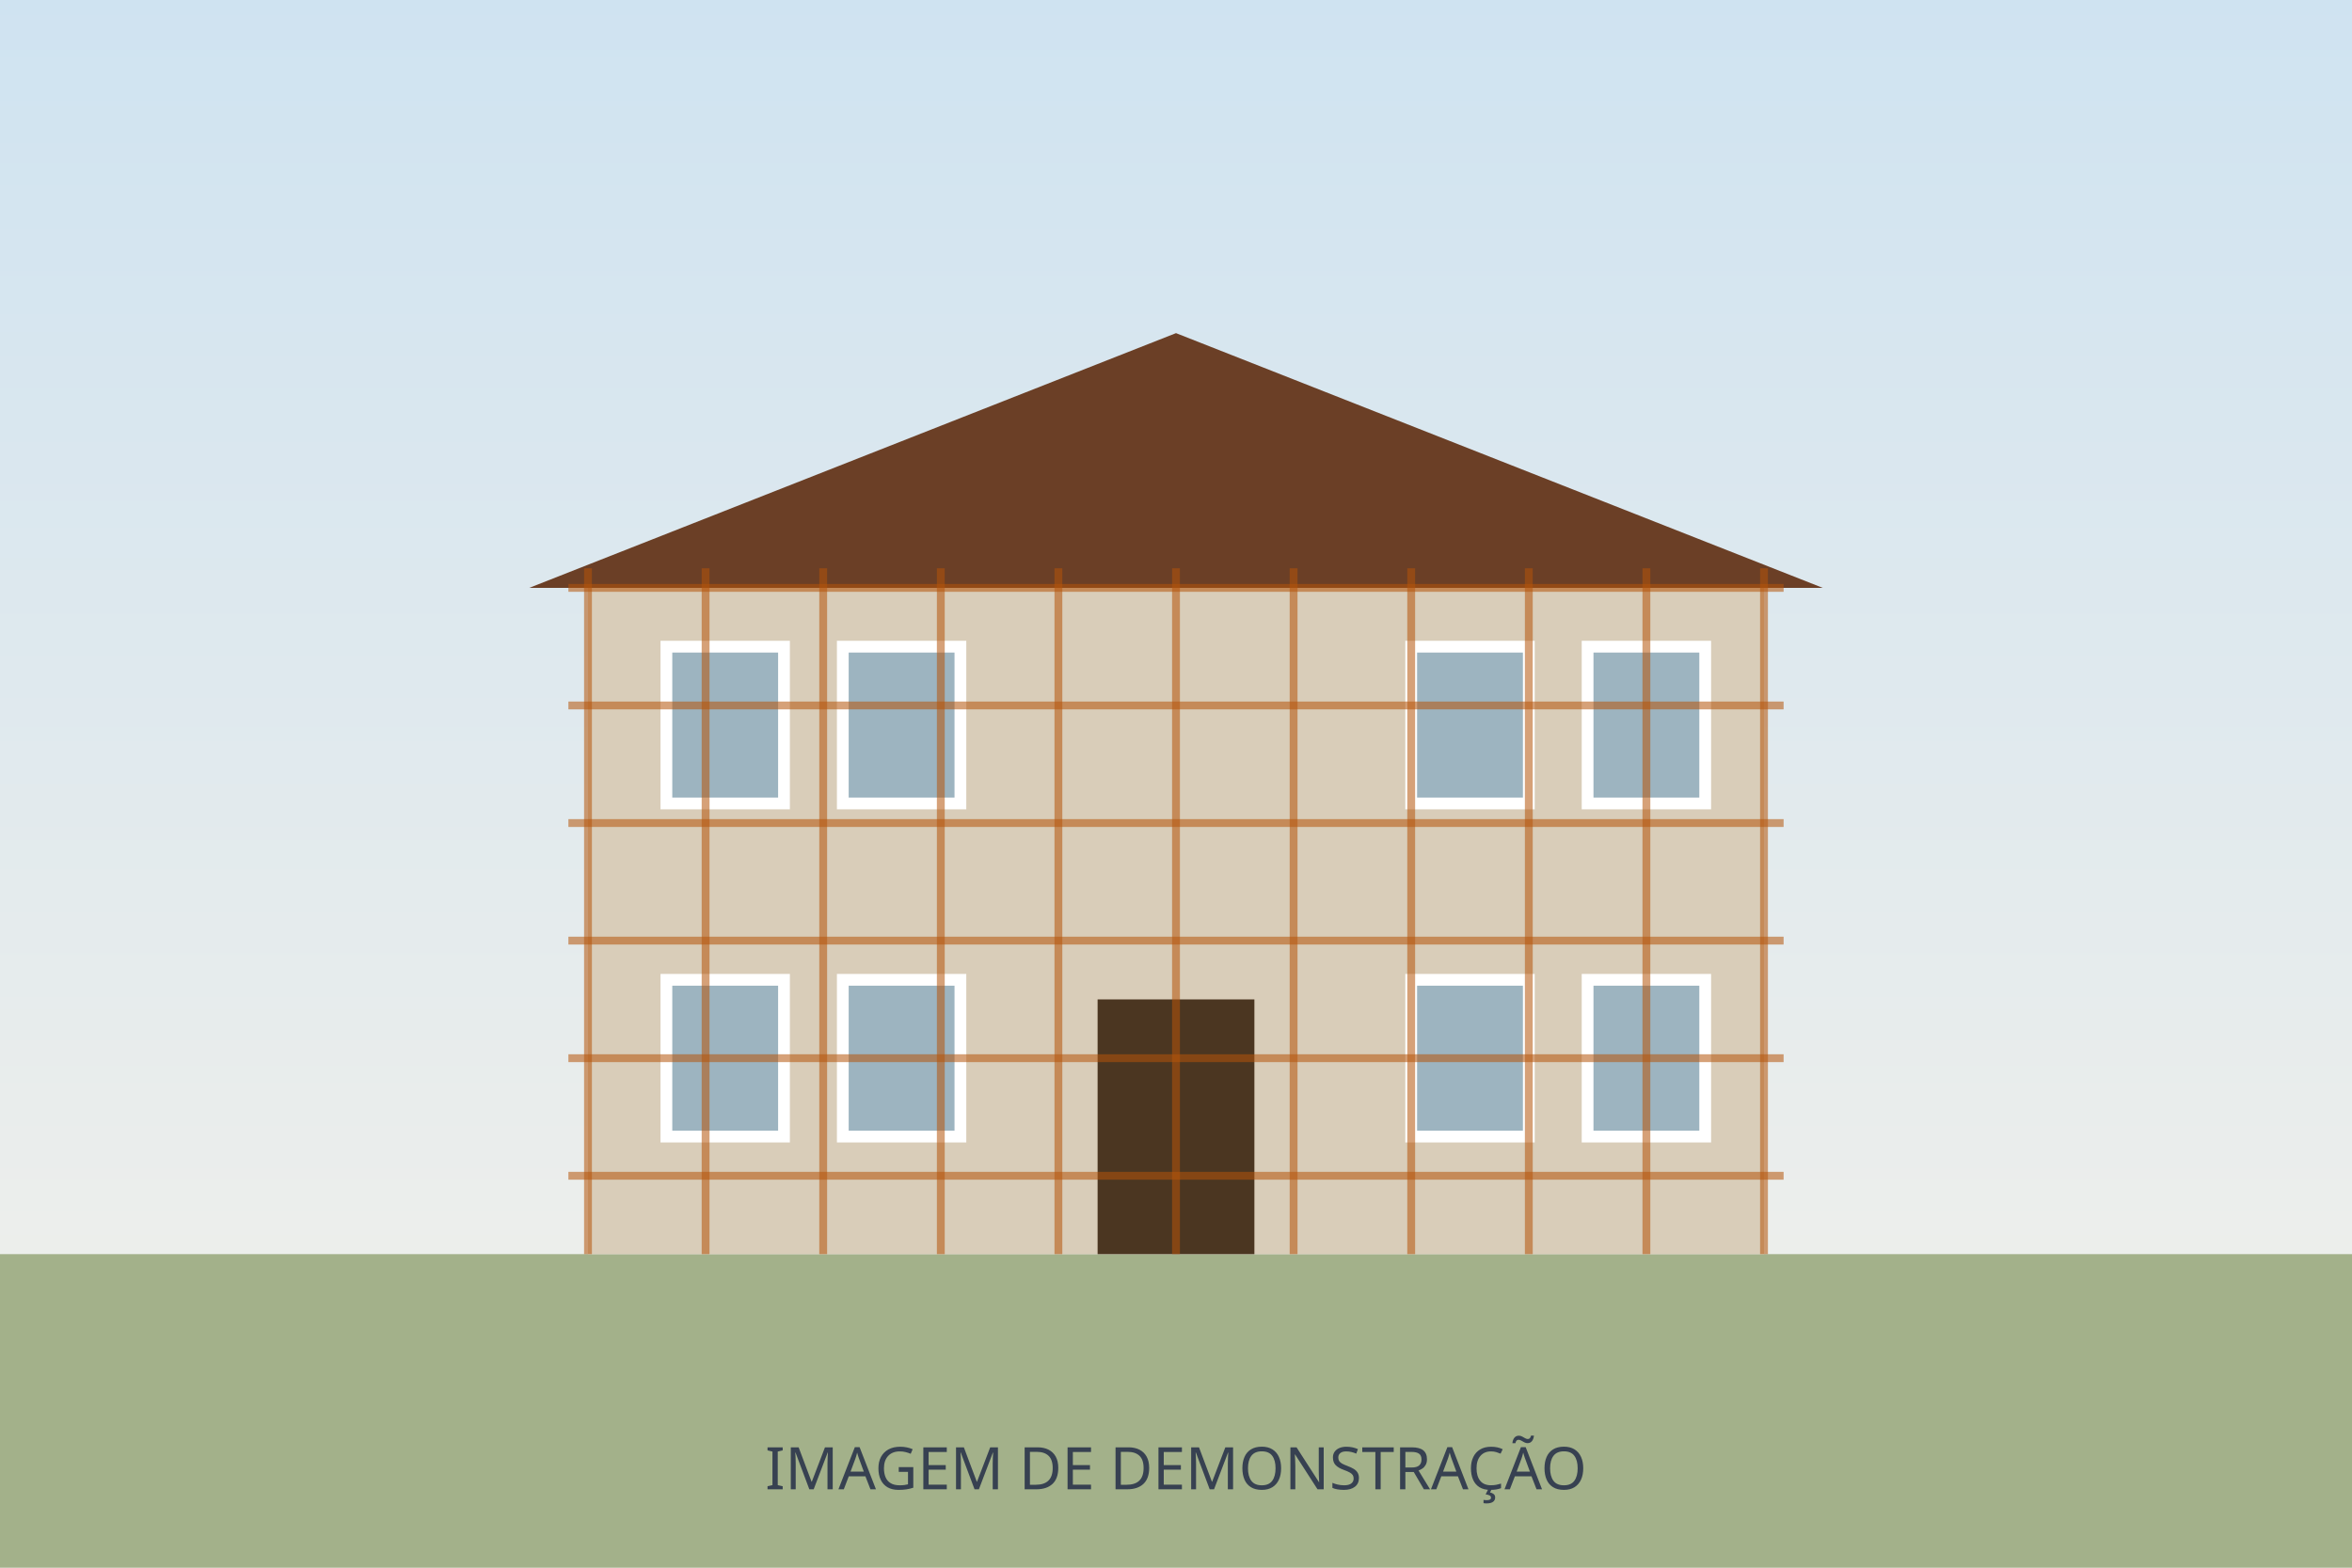
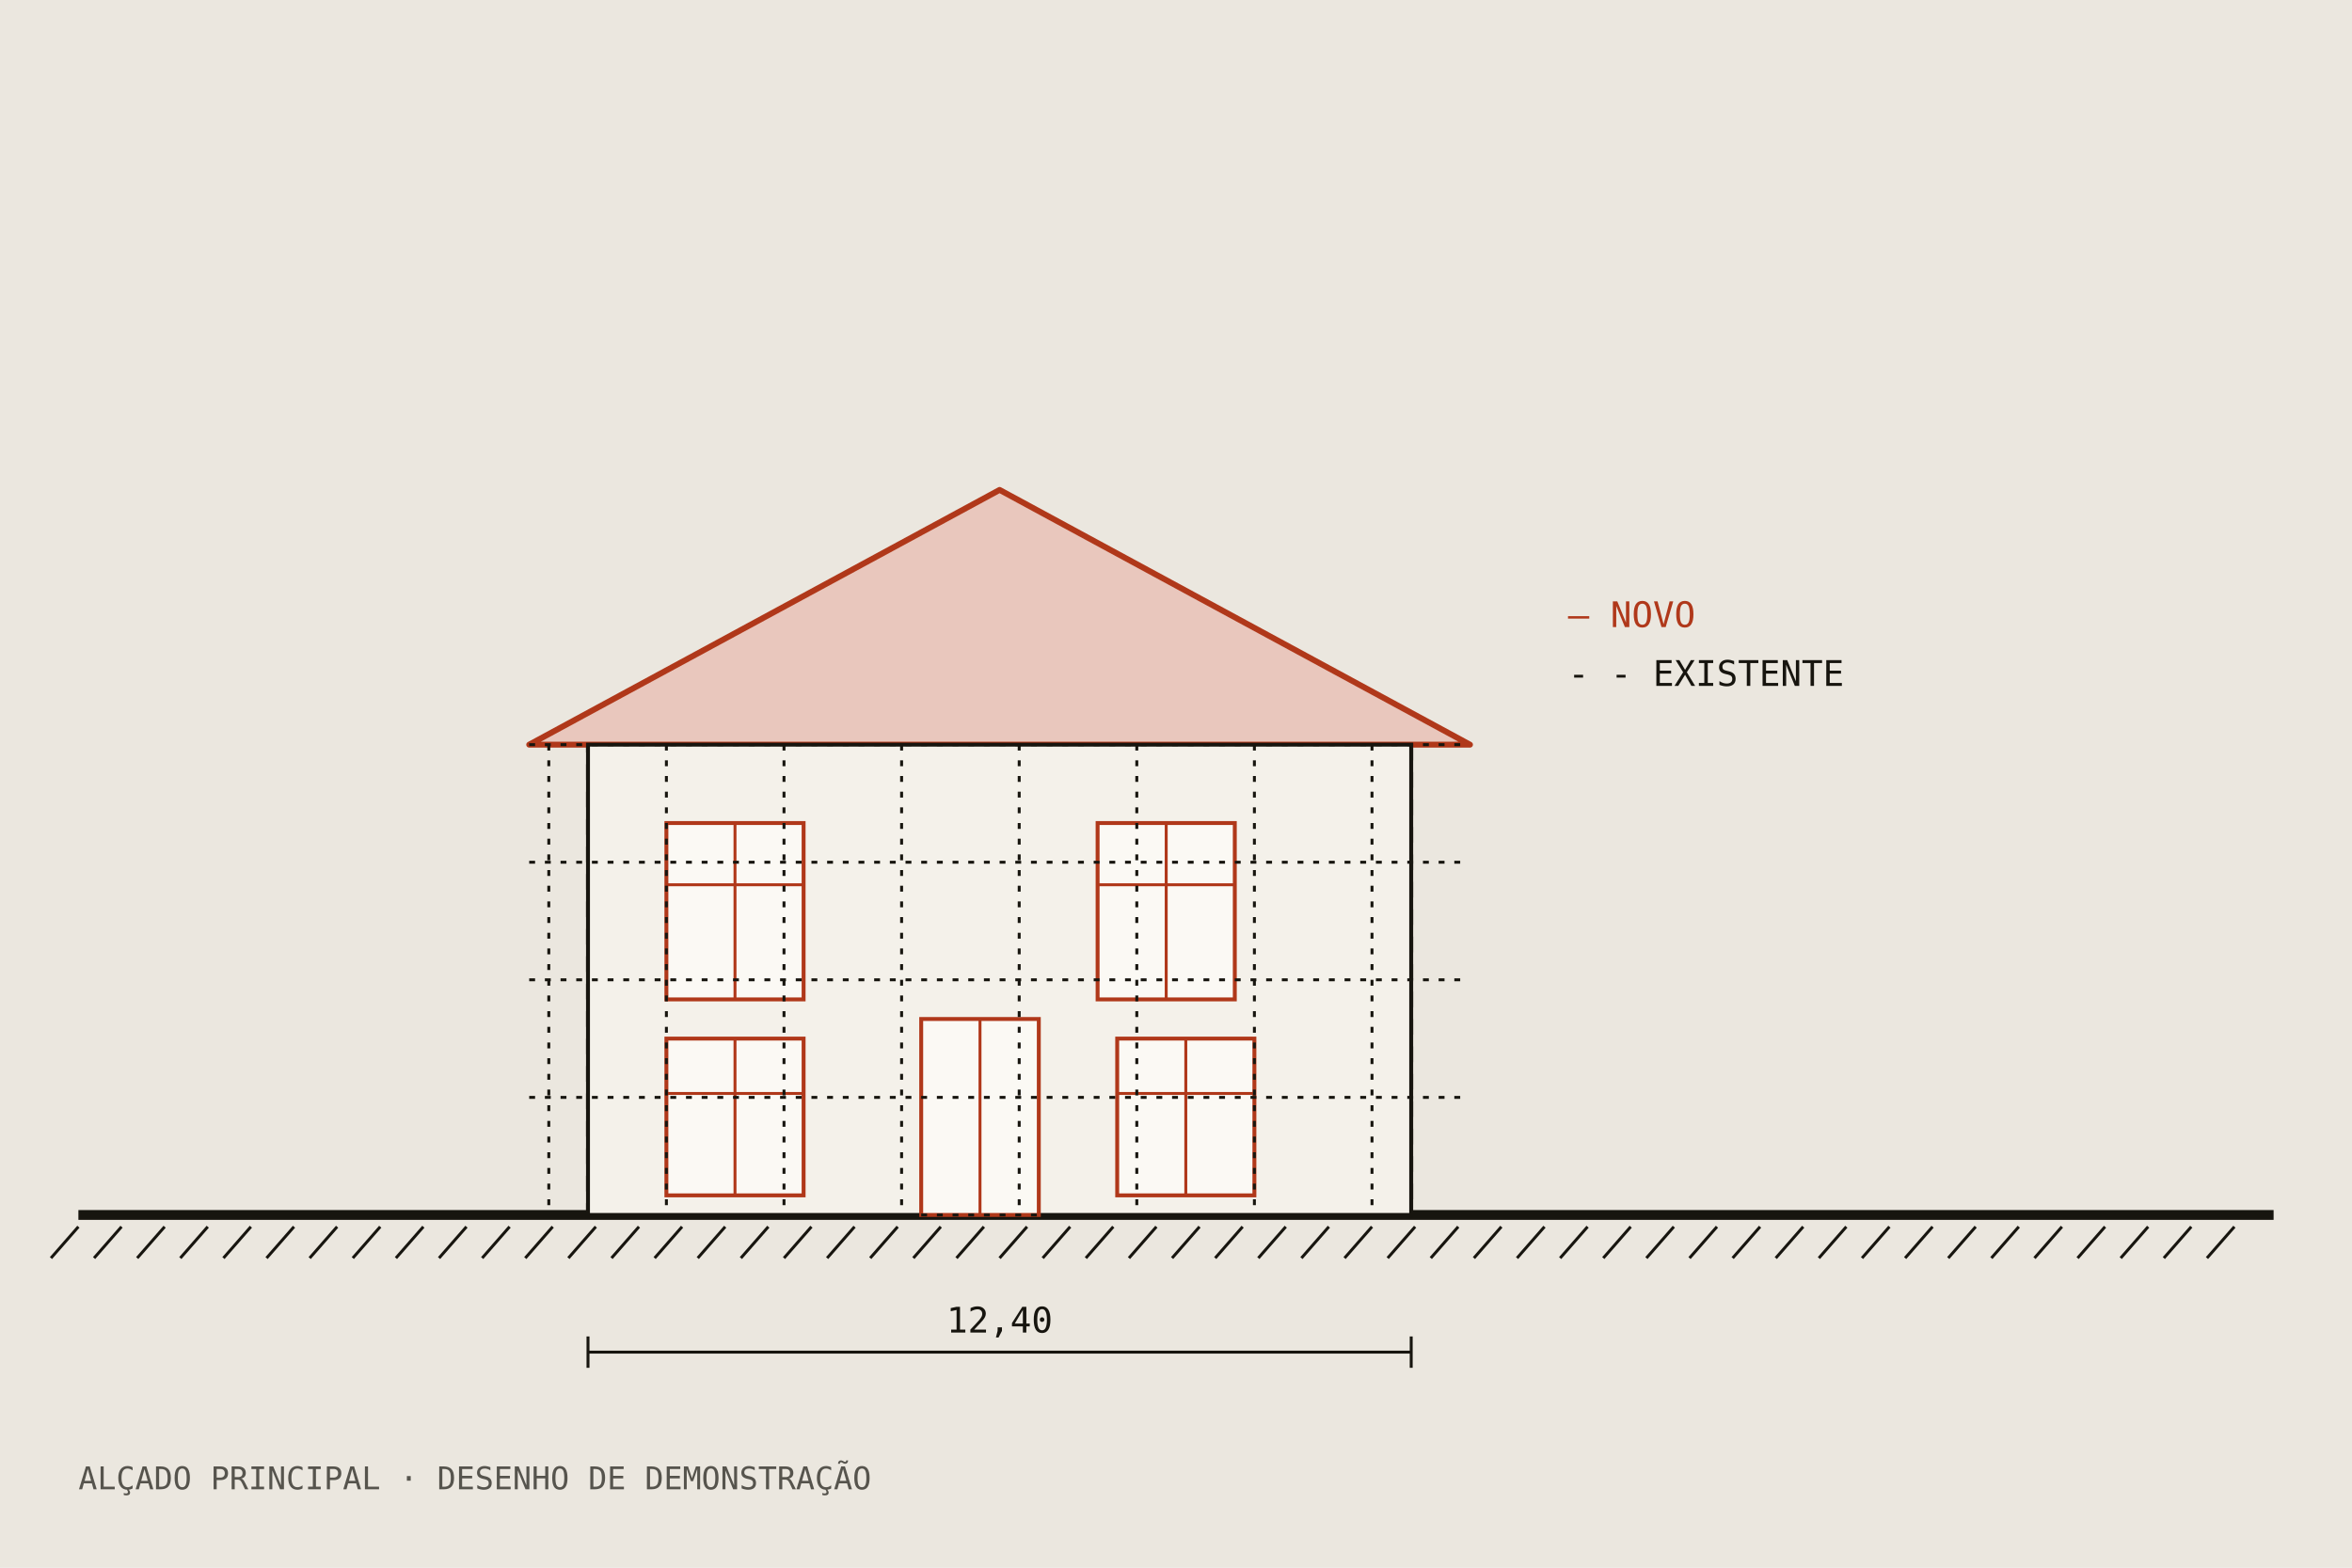
- <svg xmlns="http://www.w3.org/2000/svg" width="1200" height="800" viewBox="0 0 1200 800" role="img" aria-label="Ilustração de demonstração">
-   <defs>
-     <linearGradient id="g" x1="0" y1="0" x2="0" y2="1">
-       <stop offset="0" stop-color="#cfe3f1" />
-       <stop offset="1" stop-color="#f4f1ea" />
-     </linearGradient>
-   </defs>
-   <rect width="1200" height="800" fill="url(#g)" />
-   <rect y="640" width="1200" height="160" fill="#a3b18a" />
-   <rect x="300" y="300" width="600" height="340" fill="#d9cdb9" />
-   <polygon points="270,300 600,170 930,300" fill="#6b3f26" />
-   <rect x="560" y="510" width="80" height="130" fill="#4b3621" />
-   <rect x="340" y="330" width="60" height="80" fill="#9db4c0" stroke="#fff" stroke-width="6" />
-   <rect x="430" y="330" width="60" height="80" fill="#9db4c0" stroke="#fff" stroke-width="6" />
-   <rect x="720" y="330" width="60" height="80" fill="#9db4c0" stroke="#fff" stroke-width="6" />
-   <rect x="810" y="330" width="60" height="80" fill="#9db4c0" stroke="#fff" stroke-width="6" />
-   <rect x="340" y="500" width="60" height="80" fill="#9db4c0" stroke="#fff" stroke-width="6" />
-   <rect x="430" y="500" width="60" height="80" fill="#9db4c0" stroke="#fff" stroke-width="6" />
-   <rect x="720" y="500" width="60" height="80" fill="#9db4c0" stroke="#fff" stroke-width="6" />
-   <rect x="810" y="500" width="60" height="80" fill="#9db4c0" stroke="#fff" stroke-width="6" />
-   <line x1="300" y1="290" x2="300" y2="640" stroke="#b45309" stroke-width="4" opacity=".55" />
-   <line x1="360" y1="290" x2="360" y2="640" stroke="#b45309" stroke-width="4" opacity=".55" />
-   <line x1="420" y1="290" x2="420" y2="640" stroke="#b45309" stroke-width="4" opacity=".55" />
-   <line x1="480" y1="290" x2="480" y2="640" stroke="#b45309" stroke-width="4" opacity=".55" />
-   <line x1="540" y1="290" x2="540" y2="640" stroke="#b45309" stroke-width="4" opacity=".55" />
-   <line x1="600" y1="290" x2="600" y2="640" stroke="#b45309" stroke-width="4" opacity=".55" />
-   <line x1="660" y1="290" x2="660" y2="640" stroke="#b45309" stroke-width="4" opacity=".55" />
-   <line x1="720" y1="290" x2="720" y2="640" stroke="#b45309" stroke-width="4" opacity=".55" />
-   <line x1="780" y1="290" x2="780" y2="640" stroke="#b45309" stroke-width="4" opacity=".55" />
-   <line x1="840" y1="290" x2="840" y2="640" stroke="#b45309" stroke-width="4" opacity=".55" />
-   <line x1="900" y1="290" x2="900" y2="640" stroke="#b45309" stroke-width="4" opacity=".55" />
-   <line x1="290" y1="300" x2="910" y2="300" stroke="#b45309" stroke-width="4" opacity=".55" />
-   <line x1="290" y1="360" x2="910" y2="360" stroke="#b45309" stroke-width="4" opacity=".55" />
-   <line x1="290" y1="420" x2="910" y2="420" stroke="#b45309" stroke-width="4" opacity=".55" />
-   <line x1="290" y1="480" x2="910" y2="480" stroke="#b45309" stroke-width="4" opacity=".55" />
-   <line x1="290" y1="540" x2="910" y2="540" stroke="#b45309" stroke-width="4" opacity=".55" />
-   <line x1="290" y1="600" x2="910" y2="600" stroke="#b45309" stroke-width="4" opacity=".55" />
-   <text x="600" y="760" text-anchor="middle" font-family="sans-serif" font-size="30" fill="#374151">IMAGEM DE DEMONSTRAÇÃO</text>
+ <svg xmlns="http://www.w3.org/2000/svg" width="1200" height="800" viewBox="0 0 1200 800" role="img" aria-label="Desenho de demonstração">
+   <rect width="1200" height="800" fill="#ebe7df" />
+   <line x1="40" y1="620" x2="1160" y2="620" stroke="#17150f" stroke-width="5" />
+   <line x1="40" y1="626" x2="26" y2="642" stroke="#17150f" stroke-width="1.5" />
+   <line x1="62" y1="626" x2="48" y2="642" stroke="#17150f" stroke-width="1.5" />
+   <line x1="84" y1="626" x2="70" y2="642" stroke="#17150f" stroke-width="1.5" />
+   <line x1="106" y1="626" x2="92" y2="642" stroke="#17150f" stroke-width="1.5" />
+   <line x1="128" y1="626" x2="114" y2="642" stroke="#17150f" stroke-width="1.5" />
+   <line x1="150" y1="626" x2="136" y2="642" stroke="#17150f" stroke-width="1.5" />
+   <line x1="172" y1="626" x2="158" y2="642" stroke="#17150f" stroke-width="1.5" />
+   <line x1="194" y1="626" x2="180" y2="642" stroke="#17150f" stroke-width="1.5" />
+   <line x1="216" y1="626" x2="202" y2="642" stroke="#17150f" stroke-width="1.5" />
+   <line x1="238" y1="626" x2="224" y2="642" stroke="#17150f" stroke-width="1.5" />
+   <line x1="260" y1="626" x2="246" y2="642" stroke="#17150f" stroke-width="1.5" />
+   <line x1="282" y1="626" x2="268" y2="642" stroke="#17150f" stroke-width="1.5" />
+   <line x1="304" y1="626" x2="290" y2="642" stroke="#17150f" stroke-width="1.5" />
+   <line x1="326" y1="626" x2="312" y2="642" stroke="#17150f" stroke-width="1.5" />
+   <line x1="348" y1="626" x2="334" y2="642" stroke="#17150f" stroke-width="1.5" />
+   <line x1="370" y1="626" x2="356" y2="642" stroke="#17150f" stroke-width="1.5" />
+   <line x1="392" y1="626" x2="378" y2="642" stroke="#17150f" stroke-width="1.5" />
+   <line x1="414" y1="626" x2="400" y2="642" stroke="#17150f" stroke-width="1.5" />
+   <line x1="436" y1="626" x2="422" y2="642" stroke="#17150f" stroke-width="1.5" />
+   <line x1="458" y1="626" x2="444" y2="642" stroke="#17150f" stroke-width="1.5" />
+   <line x1="480" y1="626" x2="466" y2="642" stroke="#17150f" stroke-width="1.5" />
+   <line x1="502" y1="626" x2="488" y2="642" stroke="#17150f" stroke-width="1.5" />
+   <line x1="524" y1="626" x2="510" y2="642" stroke="#17150f" stroke-width="1.5" />
+   <line x1="546" y1="626" x2="532" y2="642" stroke="#17150f" stroke-width="1.5" />
+   <line x1="568" y1="626" x2="554" y2="642" stroke="#17150f" stroke-width="1.5" />
+   <line x1="590" y1="626" x2="576" y2="642" stroke="#17150f" stroke-width="1.5" />
+   <line x1="612" y1="626" x2="598" y2="642" stroke="#17150f" stroke-width="1.5" />
+   <line x1="634" y1="626" x2="620" y2="642" stroke="#17150f" stroke-width="1.5" />
+   <line x1="656" y1="626" x2="642" y2="642" stroke="#17150f" stroke-width="1.5" />
+   <line x1="678" y1="626" x2="664" y2="642" stroke="#17150f" stroke-width="1.5" />
+   <line x1="700" y1="626" x2="686" y2="642" stroke="#17150f" stroke-width="1.5" />
+   <line x1="722" y1="626" x2="708" y2="642" stroke="#17150f" stroke-width="1.5" />
+   <line x1="744" y1="626" x2="730" y2="642" stroke="#17150f" stroke-width="1.5" />
+   <line x1="766" y1="626" x2="752" y2="642" stroke="#17150f" stroke-width="1.5" />
+   <line x1="788" y1="626" x2="774" y2="642" stroke="#17150f" stroke-width="1.5" />
+   <line x1="810" y1="626" x2="796" y2="642" stroke="#17150f" stroke-width="1.5" />
+   <line x1="832" y1="626" x2="818" y2="642" stroke="#17150f" stroke-width="1.5" />
+   <line x1="854" y1="626" x2="840" y2="642" stroke="#17150f" stroke-width="1.5" />
+   <line x1="876" y1="626" x2="862" y2="642" stroke="#17150f" stroke-width="1.5" />
+   <line x1="898" y1="626" x2="884" y2="642" stroke="#17150f" stroke-width="1.5" />
+   <line x1="920" y1="626" x2="906" y2="642" stroke="#17150f" stroke-width="1.5" />
+   <line x1="942" y1="626" x2="928" y2="642" stroke="#17150f" stroke-width="1.5" />
+   <line x1="964" y1="626" x2="950" y2="642" stroke="#17150f" stroke-width="1.5" />
+   <line x1="986" y1="626" x2="972" y2="642" stroke="#17150f" stroke-width="1.5" />
+   <line x1="1008" y1="626" x2="994" y2="642" stroke="#17150f" stroke-width="1.5" />
+   <line x1="1030" y1="626" x2="1016" y2="642" stroke="#17150f" stroke-width="1.5" />
+   <line x1="1052" y1="626" x2="1038" y2="642" stroke="#17150f" stroke-width="1.5" />
+   <line x1="1074" y1="626" x2="1060" y2="642" stroke="#17150f" stroke-width="1.5" />
+   <line x1="1096" y1="626" x2="1082" y2="642" stroke="#17150f" stroke-width="1.5" />
+   <line x1="1118" y1="626" x2="1104" y2="642" stroke="#17150f" stroke-width="1.5" />
+   <line x1="1140" y1="626" x2="1126" y2="642" stroke="#17150f" stroke-width="1.5" />
+   <polygon points="270,380 510,250 750,380" fill="none" stroke="#17150f" stroke-width="2" stroke-linejoin="round" stroke-dasharray="8 6" />
+   <rect x="300" y="380" width="420" height="240" fill="none" stroke="#17150f" stroke-width="2" stroke-dasharray="8 6" />
+   <polygon points="270,380 510,250 750,380" fill="#e9c7bd" stroke="#b0381a" stroke-width="3" stroke-linejoin="round" />
+   <rect x="300" y="380" width="420" height="240" fill="#f4f1ea" stroke="#17150f" stroke-width="2" />
+   <rect x="340" y="420" width="70" height="90" fill="#fbf9f4" stroke="#b0381a" stroke-width="2" />
+   <line x1="375.0" y1="420" x2="375.0" y2="510" stroke="#b0381a" stroke-width="1.5" />
+   <line x1="340" y1="451.5" x2="410" y2="451.5" stroke="#b0381a" stroke-width="1.5" />
+   <rect x="560" y="420" width="70" height="90" fill="#fbf9f4" stroke="#b0381a" stroke-width="2" />
+   <line x1="595.0" y1="420" x2="595.0" y2="510" stroke="#b0381a" stroke-width="1.5" />
+   <line x1="560" y1="451.5" x2="630" y2="451.5" stroke="#b0381a" stroke-width="1.5" />
+   <rect x="340" y="530" width="70" height="80" fill="#fbf9f4" stroke="#b0381a" stroke-width="2" />
+   <line x1="375.0" y1="530" x2="375.0" y2="610" stroke="#b0381a" stroke-width="1.5" />
+   <line x1="340" y1="558.0" x2="410" y2="558.0" stroke="#b0381a" stroke-width="1.5" />
+   <rect x="470" y="520" width="60" height="100" fill="#fbf9f4" stroke="#b0381a" stroke-width="2" />
+   <line x1="500.0" y1="520" x2="500.0" y2="620" stroke="#b0381a" stroke-width="1.5" />
+   <rect x="570" y="530" width="70" height="80" fill="#fbf9f4" stroke="#b0381a" stroke-width="2" />
+   <line x1="605.0" y1="530" x2="605.0" y2="610" stroke="#b0381a" stroke-width="1.5" />
+   <line x1="570" y1="558.0" x2="640" y2="558.0" stroke="#b0381a" stroke-width="1.5" />
+   <line x1="280" y1="380" x2="280" y2="620" stroke="#17150f" stroke-width="1.5" stroke-dasharray="3 5" />
+   <line x1="340" y1="380" x2="340" y2="620" stroke="#17150f" stroke-width="1.5" stroke-dasharray="3 5" />
+   <line x1="400" y1="380" x2="400" y2="620" stroke="#17150f" stroke-width="1.5" stroke-dasharray="3 5" />
+   <line x1="460" y1="380" x2="460" y2="620" stroke="#17150f" stroke-width="1.5" stroke-dasharray="3 5" />
+   <line x1="520" y1="380" x2="520" y2="620" stroke="#17150f" stroke-width="1.5" stroke-dasharray="3 5" />
+   <line x1="580" y1="380" x2="580" y2="620" stroke="#17150f" stroke-width="1.5" stroke-dasharray="3 5" />
+   <line x1="640" y1="380" x2="640" y2="620" stroke="#17150f" stroke-width="1.5" stroke-dasharray="3 5" />
+   <line x1="700" y1="380" x2="700" y2="620" stroke="#17150f" stroke-width="1.5" stroke-dasharray="3 5" />
+   <line x1="270" y1="380" x2="750" y2="380" stroke="#17150f" stroke-width="1.5" stroke-dasharray="3 5" />
+   <line x1="270" y1="440" x2="750" y2="440" stroke="#17150f" stroke-width="1.5" stroke-dasharray="3 5" />
+   <line x1="270" y1="500" x2="750" y2="500" stroke="#17150f" stroke-width="1.5" stroke-dasharray="3 5" />
+   <line x1="270" y1="560" x2="750" y2="560" stroke="#17150f" stroke-width="1.5" stroke-dasharray="3 5" />
+   <line x1="270" y1="620" x2="750" y2="620" stroke="#17150f" stroke-width="1.5" stroke-dasharray="3 5" />
+   <line x1="300" y1="690" x2="720" y2="690" stroke="#17150f" stroke-width="1.5" />
+   <line x1="300" y1="682" x2="300" y2="698" stroke="#17150f" stroke-width="1.5" />
+   <line x1="720" y1="682" x2="720" y2="698" stroke="#17150f" stroke-width="1.5" />
+   <text x="510.0" y="680" text-anchor="middle" font-family="monospace" font-size="18" fill="#17150f">12,40</text>
+   <text x="800" y="320" font-family="monospace" font-size="18" fill="#b0381a">— NOVO</text>
+   <text x="800" y="350" font-family="monospace" font-size="18" fill="#17150f">- - EXISTENTE</text>
+   <text x="40" y="760" font-family="monospace" font-size="16" fill="#17150f" opacity=".7">ALÇADO PRINCIPAL · DESENHO DE DEMONSTRAÇÃO</text>
</svg>
